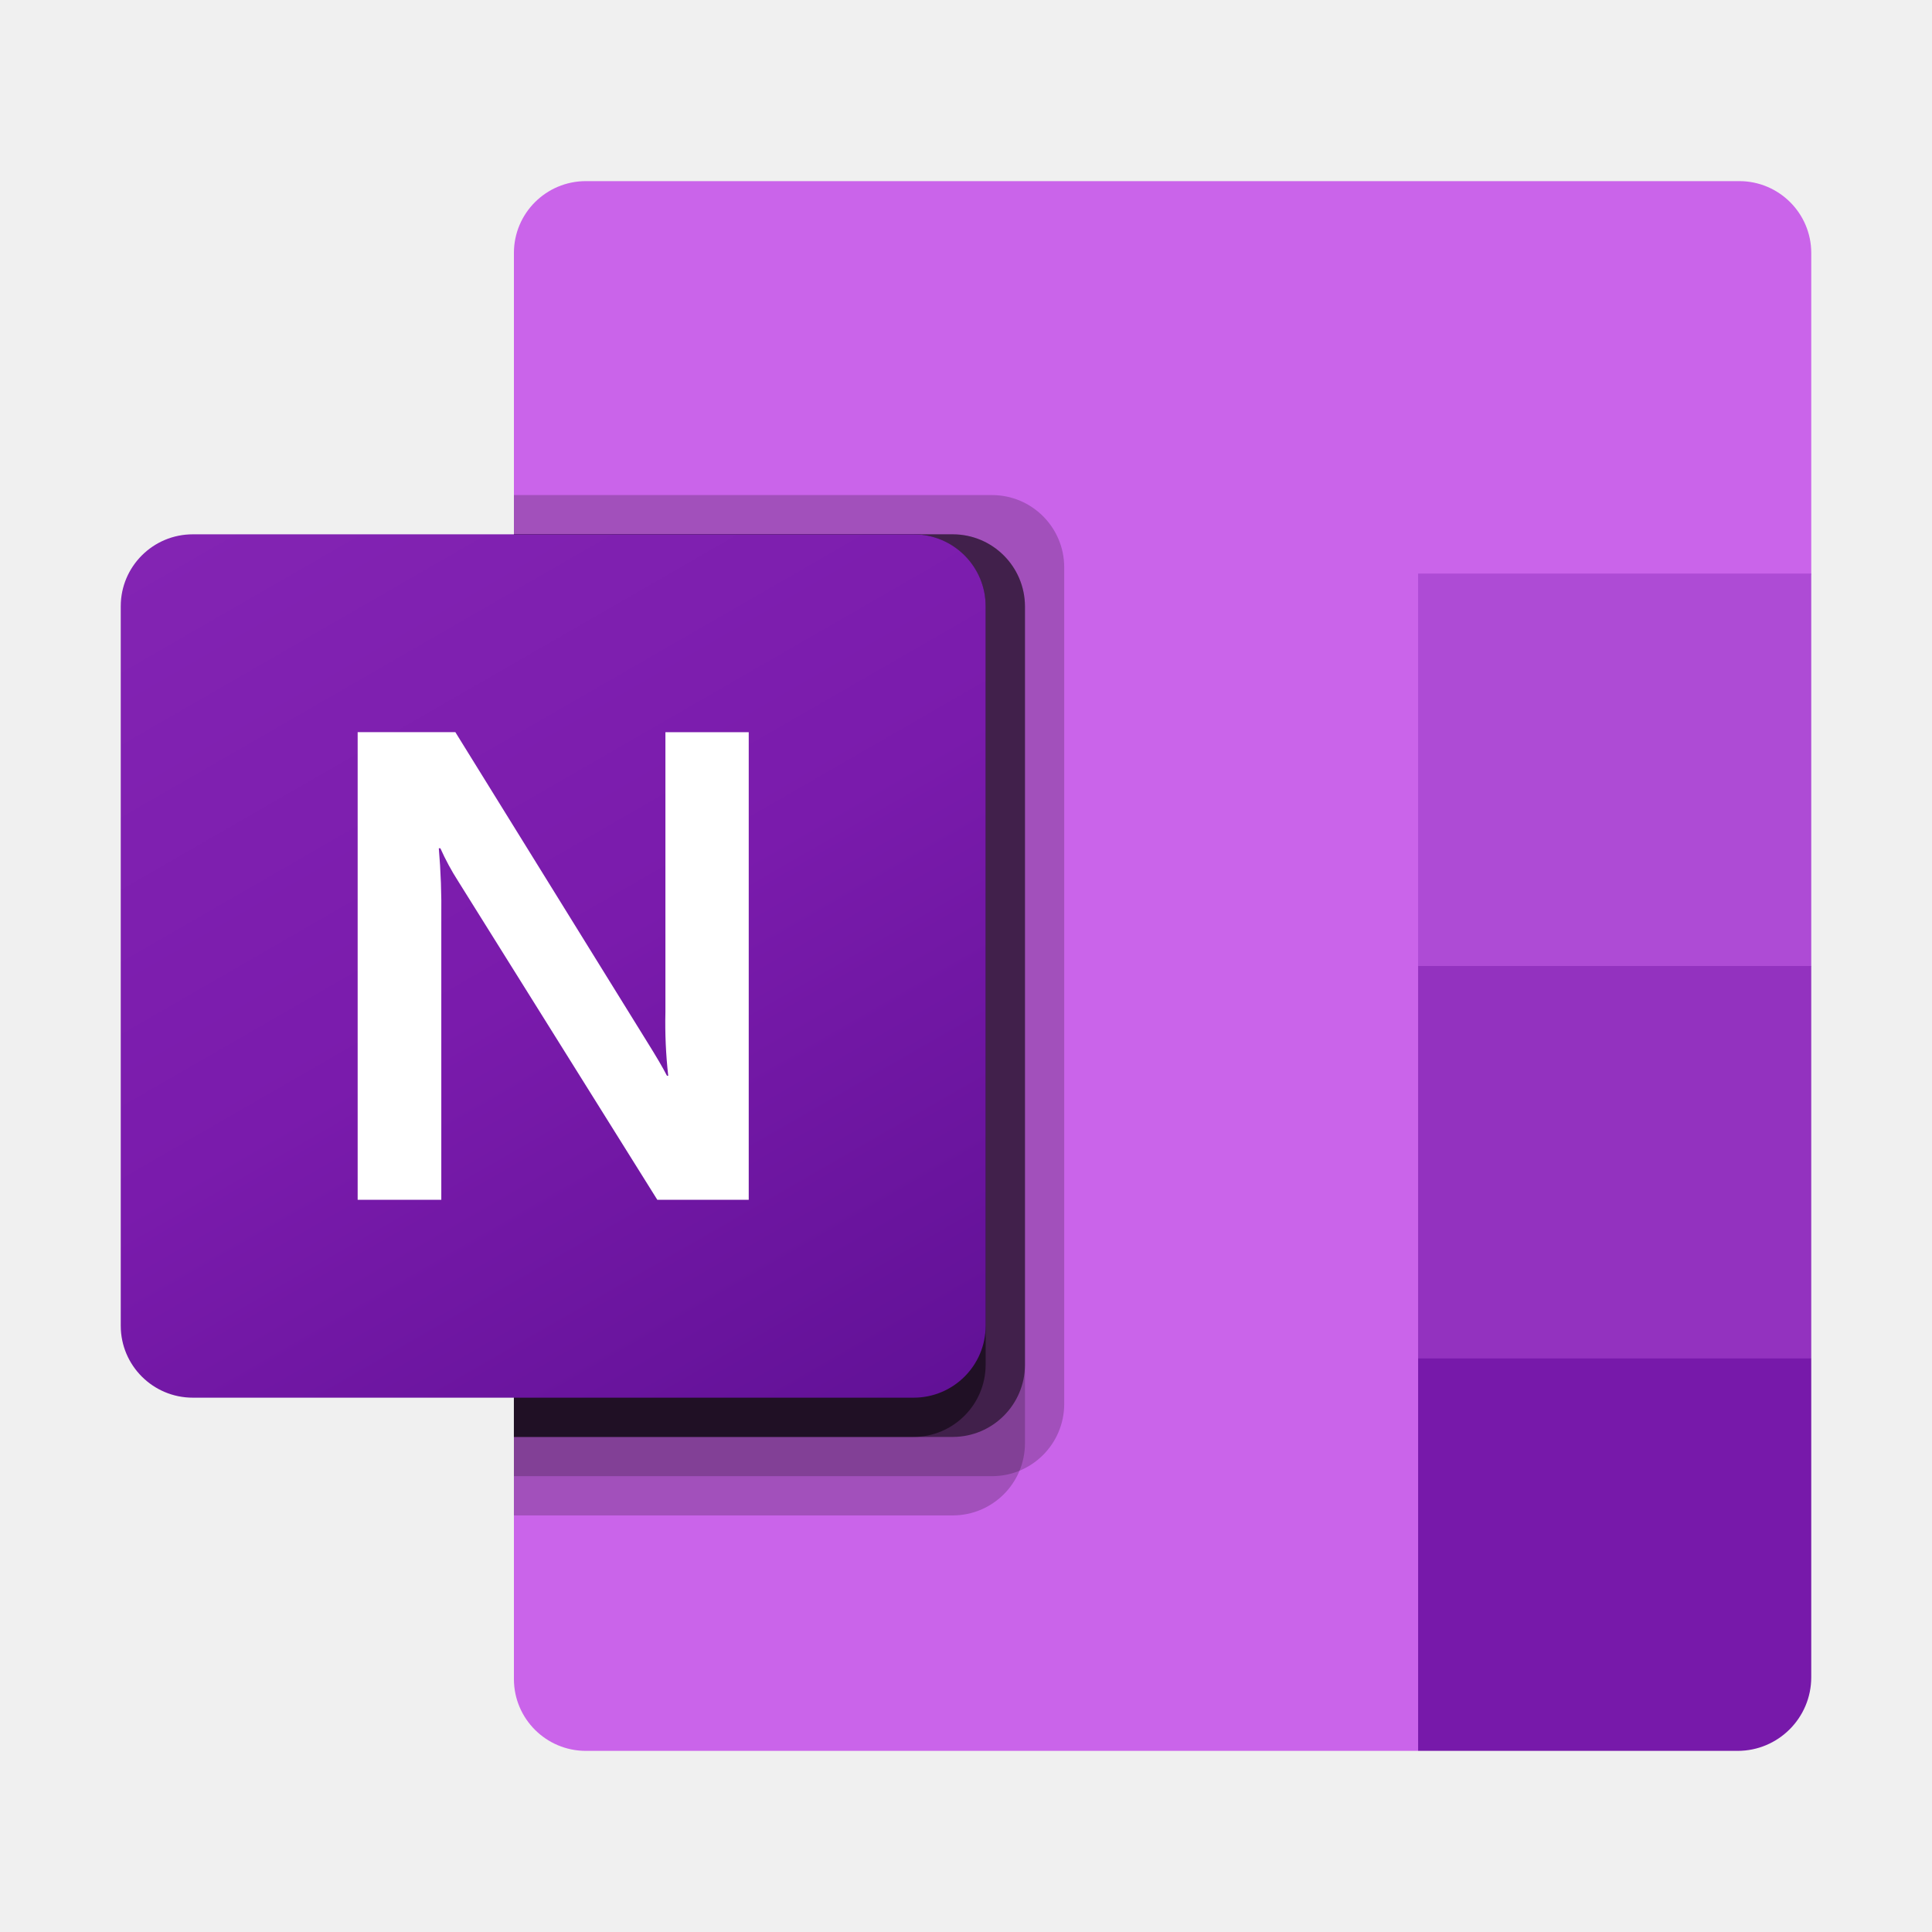
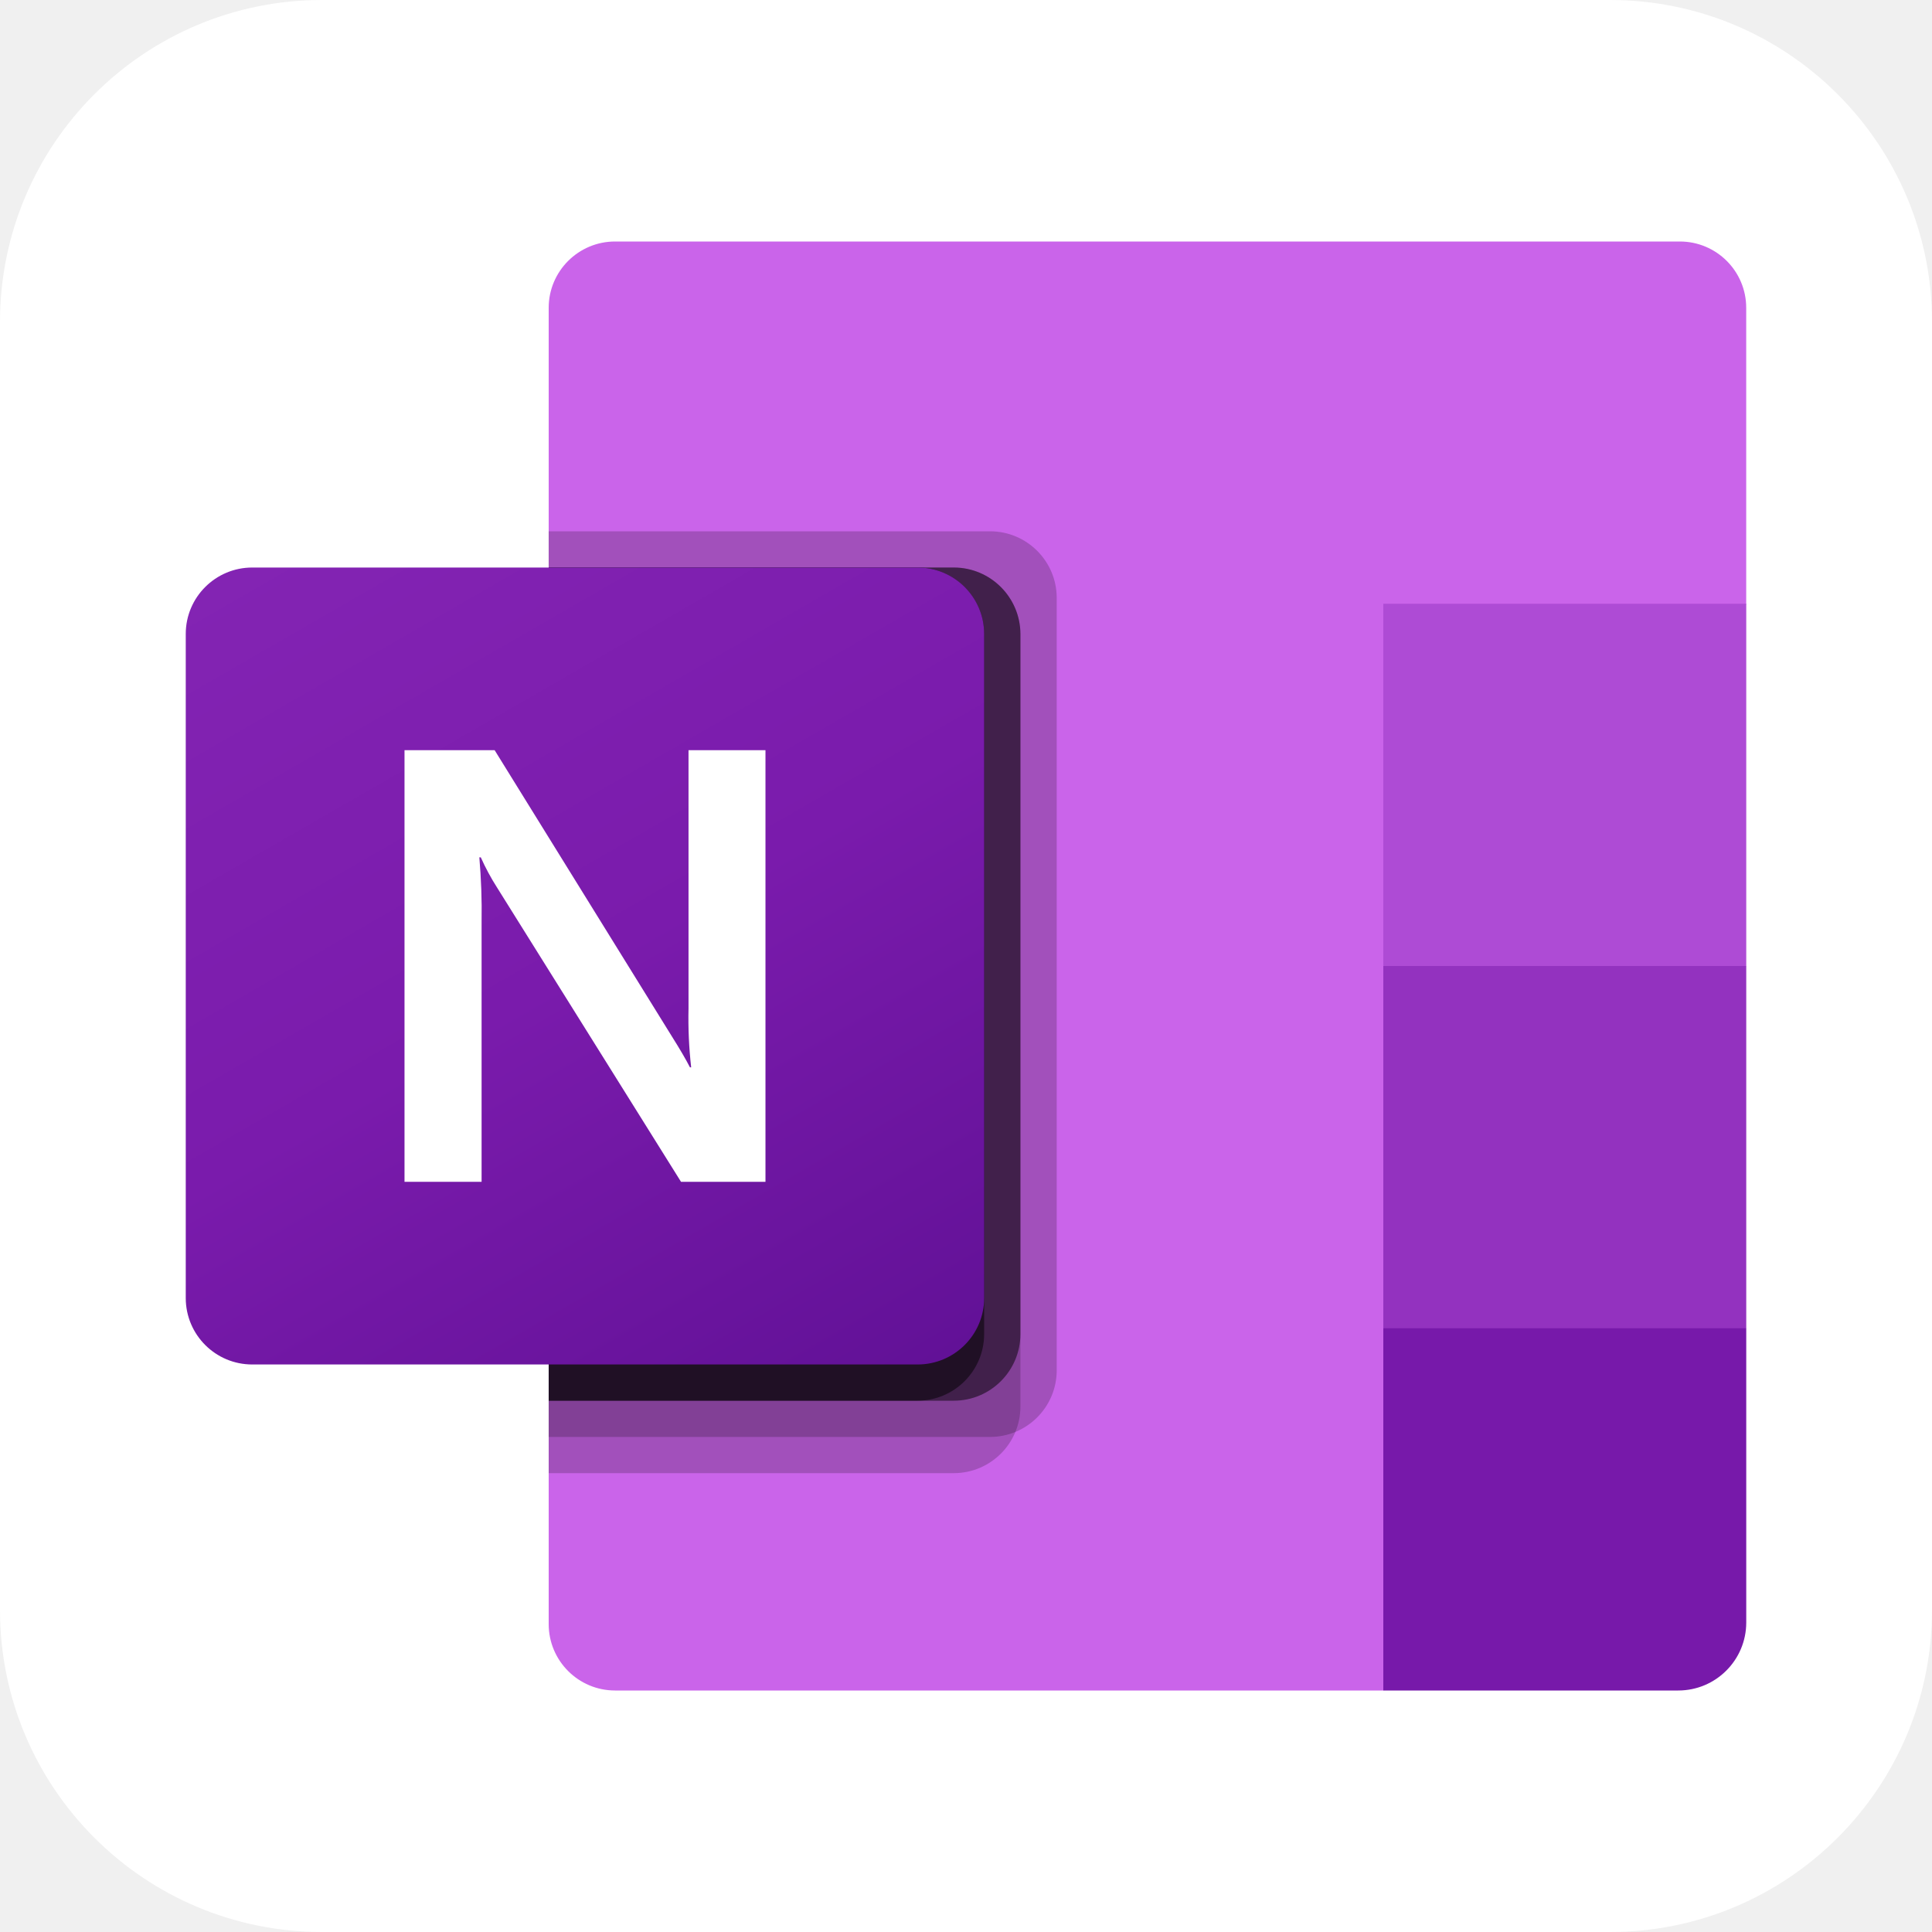
<svg xmlns="http://www.w3.org/2000/svg" width="48" height="48" viewBox="0 0 48 48">
-   <path fill="#CA64EA" d="M35.233 43.5H14.556c-.988 0-1.788-.8-1.788-1.785V6.285c0-.986.8-1.785 1.788-1.785h28.656c.987 0 1.788.8 1.788 1.785v7.965L35.233 43.5z" />
-   <path fill="#AE4BD5" d="M45 24l-4.884 2.925L35.233 24v-9.75H45V24z" />
-   <path fill="#9332BF" d="M45 33.75l-4.884 2.925-4.883-2.925V24H45v9.75z" />
-   <path fill="#7719AA" d="M35.233 33.75H45v7.922a1.83 1.83 0 01-1.831 1.828h-7.936v-9.75z" />
-   <path d="M24.651 12.3H12.768v24.375H24.65a1.795 1.795 0 001.79-1.787v-20.8a1.795 1.795 0 00-1.79-1.788z" opacity=".2" />
-   <path d="M23.675 13.275H12.767V37.65h10.908a1.795 1.795 0 001.79-1.787v-20.8a1.795 1.795 0 00-1.79-1.788z" opacity=".2" />
-   <path d="M23.675 13.275H12.767V35.7h10.908a1.795 1.795 0 001.79-1.787v-18.85a1.795 1.795 0 00-1.79-1.788z" opacity=".5" />
-   <path d="M22.698 13.275h-9.93V35.7h9.93a1.795 1.795 0 001.79-1.787v-18.85a1.795 1.795 0 00-1.79-1.788z" opacity=".5" />
-   <path fill="url(#onenote__a)" d="M4.79 13.275h17.908c.989 0 1.79.8 1.79 1.787v17.876c0 .987-.801 1.787-1.79 1.787H4.79c-.988 0-1.79-.8-1.79-1.787V15.062c0-.987.802-1.787 1.79-1.787z" />
-   <path fill="#fff" d="M8.886 18.19h2.427l4.77 7.703c.216.346.38.623.488.834h.031a11.705 11.705 0 01-.07-1.58v-6.956h2.07v11.618h-2.271l-4.948-7.916a6.158 6.158 0 01-.442-.818h-.039c.05.576.07 1.155.062 1.733v7.001H8.886V18.191z" />
+   <rect width="48" height="48" fill="#fff" rx="8" />
+   <path fill="#CA64EA" d="M34.369 42H15.282a1.65 1.65 0 01-1.65-1.648V7.648c0-.91.739-1.648 1.65-1.648h26.452c.912 0 1.65.738 1.65 1.648V15L34.37 42z" />
+   <path fill="#AE4BD5" d="M43.385 24l-4.508 2.7-4.509-2.7v-9h9.017v9z" />
+   <path fill="#9332BF" d="M43.385 33l-4.508 2.7-4.509-2.7v-9h9.017v9z" />
+   <path fill="#7719AA" d="M34.368 33h9.017v7.313A1.69 1.69 0 0141.695 42h-7.327v-9z" />
+   <path d="M24.601 13.2h-10.97v22.5h10.97a1.657 1.657 0 001.653-1.65v-19.2a1.657 1.657 0 00-1.653-1.65z" opacity=".2" />
+   <path d="M23.7 14.1H13.632v22.5H23.7a1.657 1.657 0 001.652-1.65v-19.2A1.657 1.657 0 0023.7 14.1z" opacity=".2" />
+   <path d="M23.7 14.1H13.632v20.7H23.7a1.657 1.657 0 001.652-1.65v-17.4A1.657 1.657 0 0023.7 14.1z" opacity=".5" />
+   <path d="M22.798 14.1h-9.166v20.7h9.166a1.657 1.657 0 001.653-1.65v-17.4a1.657 1.657 0 00-1.653-1.65z" opacity=".5" />
+   <path fill="url(#onenote__a)" d="M6.268 14.1h16.53c.913 0 1.653.739 1.653 1.65v16.5c0 .911-.74 1.65-1.653 1.65H6.268a1.651 1.651 0 01-1.653-1.65v-16.5c0-.911.74-1.65 1.653-1.65z" />
+   <path fill="#fff" d="M10.049 18.638h2.24l4.403 7.11c.2.318.35.575.45.77h.03a10.792 10.792 0 01-.066-1.459v-6.421h1.912v10.724H16.92l-4.568-7.307a5.687 5.687 0 01-.407-.755h-.036c.046.532.065 1.066.056 1.6v6.462H10.05V18.638z" />
  <defs>
-     <linearGradient id="onenote__a" x1="6.733" x2="20.718" y1="11.879" y2="36.143" gradientUnits="userSpaceOnUse">
+     <linearGradient id="onenote__a" x1="8.061" x2="20.97" y1="12.811" y2="35.209" gradientUnits="userSpaceOnUse">
      <stop stop-color="#8324B3" />
      <stop offset=".5" stop-color="#7A1BAC" />
      <stop offset="1" stop-color="#621197" />
    </linearGradient>
  </defs>
</svg>
